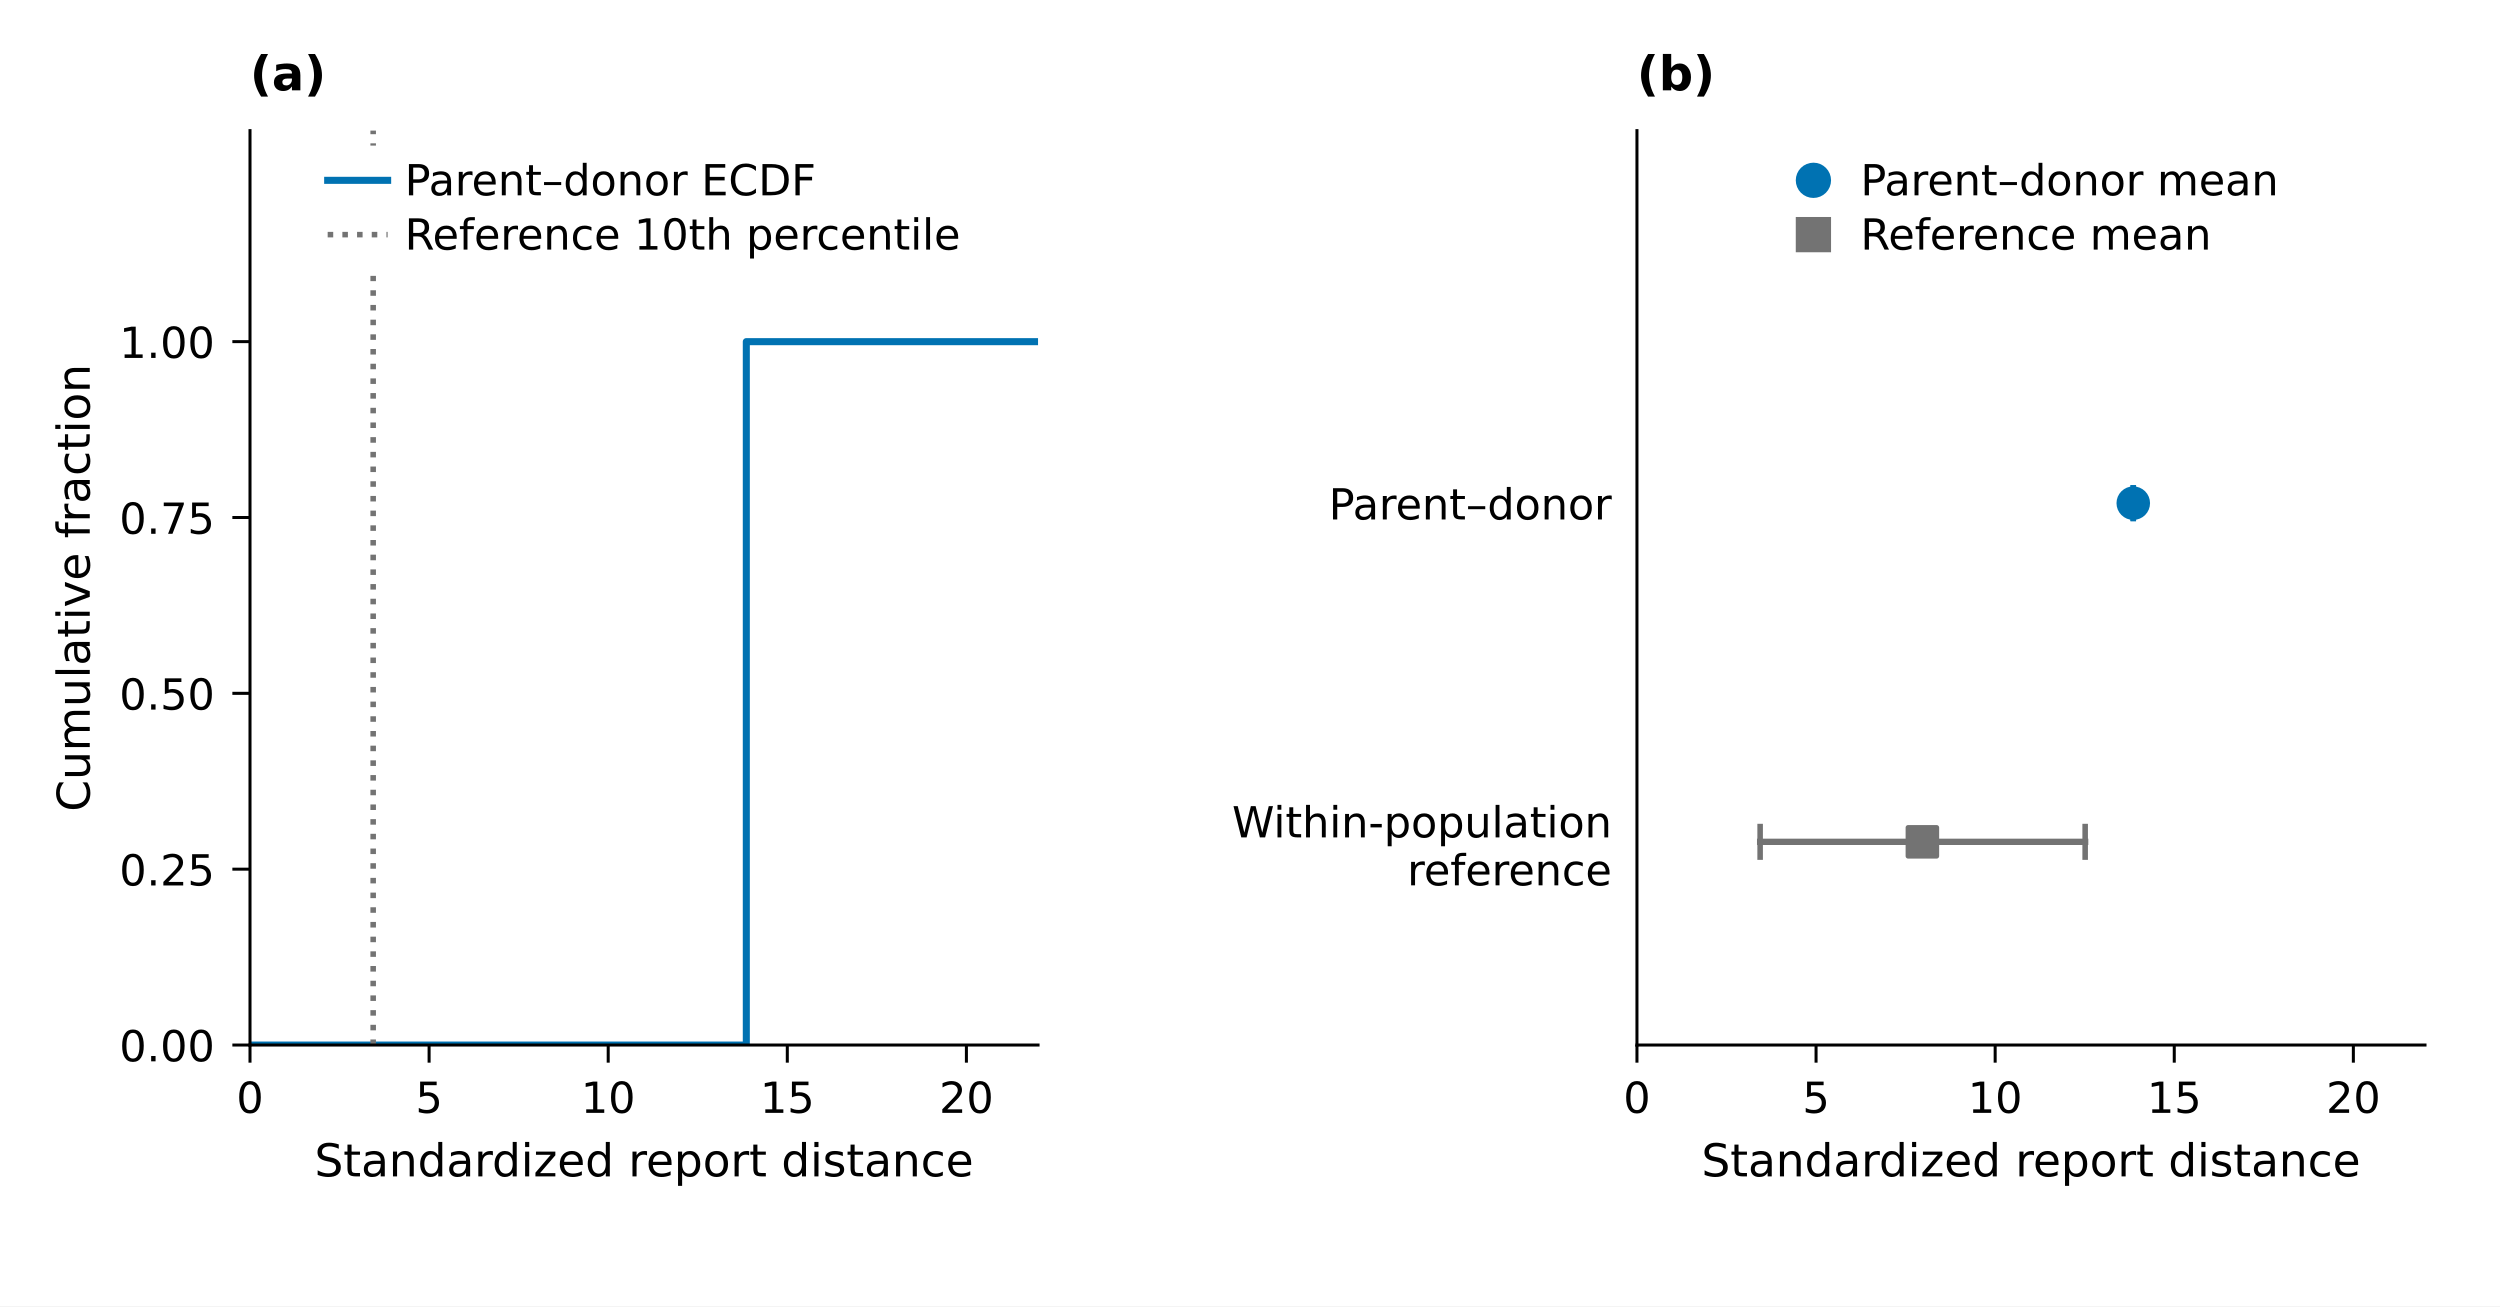
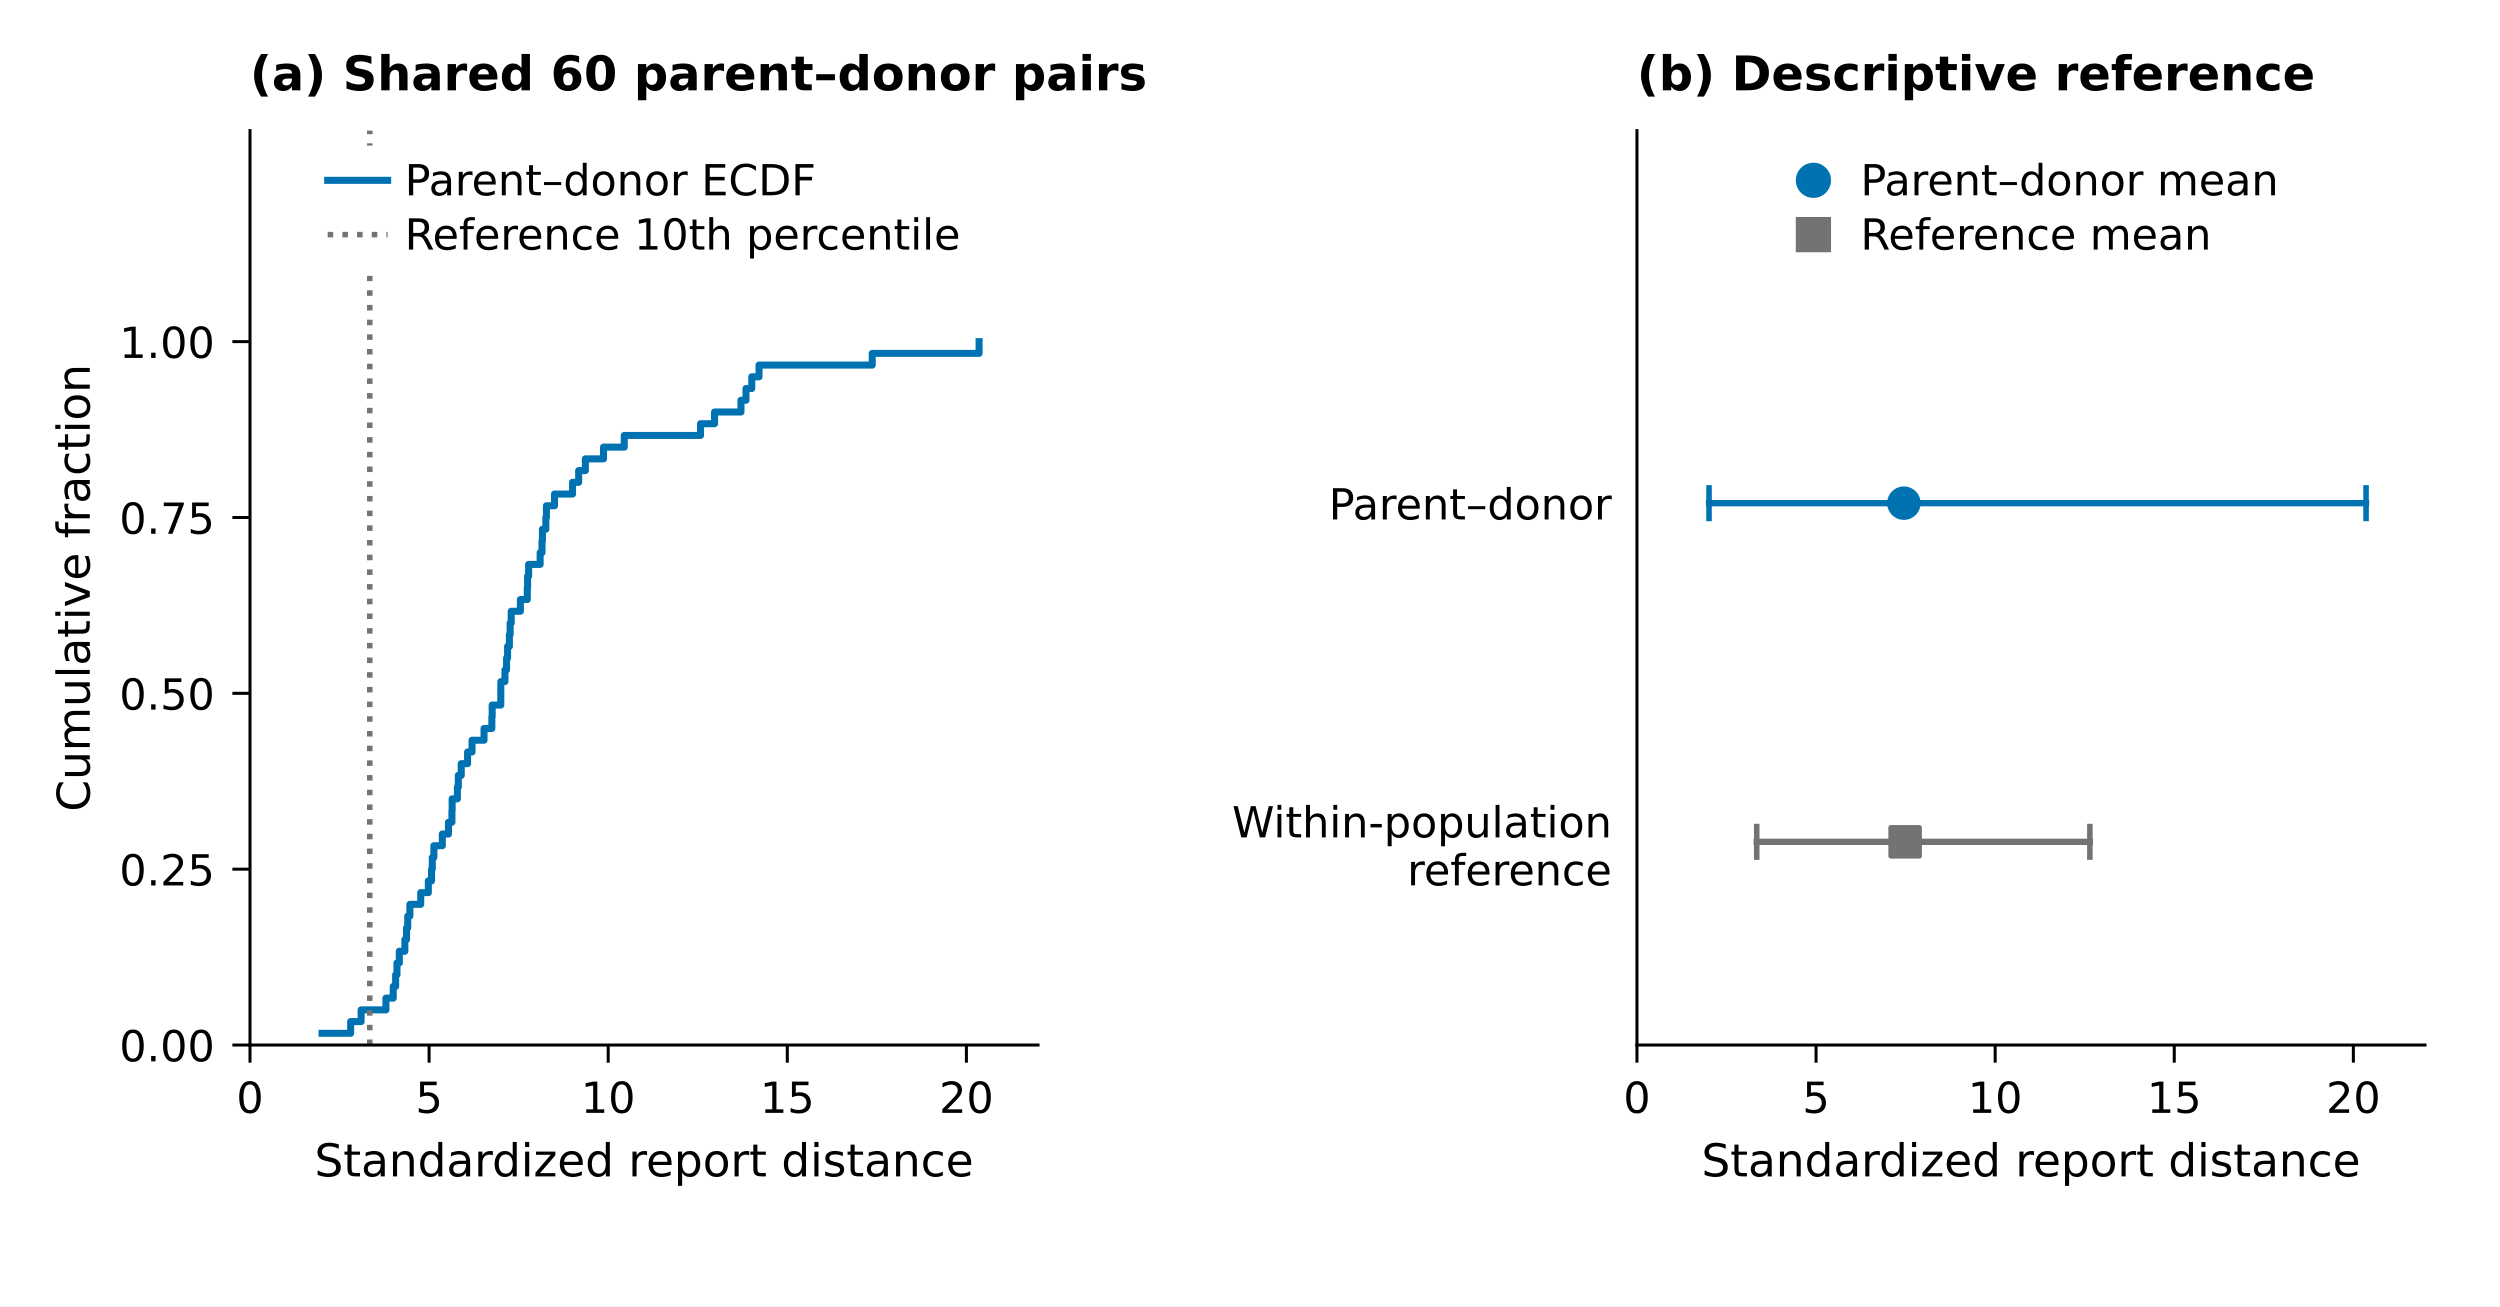
<svg xmlns="http://www.w3.org/2000/svg" xmlns:xlink="http://www.w3.org/1999/xlink" width="496.063pt" height="259.2pt" viewBox="0 0 496.063 259.2" version="1.1">
  <defs>
    <style type="text/css">*{stroke-linejoin: round; stroke-linecap: butt}</style>
  </defs>
  <g id="figure_1">
    <g id="patch_1">
      <path d="M 0 259.2  L 496.063 259.2  L 496.063 0  L 0 0  z " style="fill: #ffffff" />
    </g>
    <g id="axes_1">
      <g id="patch_2">
        <path d="M 49.606 207.36  L 205.974 207.36  L 205.974 25.92  L 49.606 25.92  z " style="fill: #ffffff" />
      </g>
      <g id="matplotlib.axis_1">
        <g id="xtick_1">
          <g id="line2d_1">
            <defs>
-               <path id="meaa3d83e90" d="M 0 0  L 0 3.5  " style="stroke: #000000; stroke-width: 0.6" />
+               <path id="ma431411345" d="M 0 0  L 0 3.5  " style="stroke: #000000; stroke-width: 0.6" />
            </defs>
            <g>
-               <use xlink:href="#meaa3d83e90" x="49.606" y="207.36" style="stroke: #000000; stroke-width: 0.6" />
+               <use xlink:href="#ma431411345" x="49.606" y="207.36" style="stroke: #000000; stroke-width: 0.6" />
            </g>
          </g>
          <g id="text_1">
            <text style="font-size: 8.5px; font-family: 'DejaVu Sans'; text-anchor: middle" x="49.606" y="220.819" transform="rotate(-0 49.6063 220.8187)">0</text>
          </g>
        </g>
        <g id="xtick_2">
          <g id="line2d_2">
            <g>
-               <use xlink:href="#meaa3d83e90" x="85.144" y="207.36" style="stroke: #000000; stroke-width: 0.6" />
+               <use xlink:href="#ma431411345" x="85.144" y="207.36" style="stroke: #000000; stroke-width: 0.6" />
            </g>
          </g>
          <g id="text_2">
            <text style="font-size: 8.5px; font-family: 'DejaVu Sans'; text-anchor: middle" x="85.144" y="220.819" transform="rotate(-0 85.14441 220.8187)">5</text>
          </g>
        </g>
        <g id="xtick_3">
          <g id="line2d_3">
            <g>
-               <use xlink:href="#meaa3d83e90" x="120.683" y="207.36" style="stroke: #000000; stroke-width: 0.6" />
+               <use xlink:href="#ma431411345" x="120.683" y="207.36" style="stroke: #000000; stroke-width: 0.6" />
            </g>
          </g>
          <g id="text_3">
            <text style="font-size: 8.5px; font-family: 'DejaVu Sans'; text-anchor: middle" x="120.683" y="220.819" transform="rotate(-0 120.6825 220.8187)">10</text>
          </g>
        </g>
        <g id="xtick_4">
          <g id="line2d_4">
            <g>
-               <use xlink:href="#meaa3d83e90" x="156.221" y="207.36" style="stroke: #000000; stroke-width: 0.6" />
+               <use xlink:href="#ma431411345" x="156.221" y="207.36" style="stroke: #000000; stroke-width: 0.6" />
            </g>
          </g>
          <g id="text_4">
            <text style="font-size: 8.5px; font-family: 'DejaVu Sans'; text-anchor: middle" x="156.221" y="220.819" transform="rotate(-0 156.2206 220.8187)">15</text>
          </g>
        </g>
        <g id="xtick_5">
          <g id="line2d_5">
            <g>
-               <use xlink:href="#meaa3d83e90" x="191.759" y="207.36" style="stroke: #000000; stroke-width: 0.6" />
+               <use xlink:href="#ma431411345" x="191.759" y="207.36" style="stroke: #000000; stroke-width: 0.6" />
            </g>
          </g>
          <g id="text_5">
            <text style="font-size: 8.5px; font-family: 'DejaVu Sans'; text-anchor: middle" x="191.759" y="220.819" transform="rotate(-0 191.7587 220.8187)">20</text>
          </g>
        </g>
        <g id="text_6">
          <text style="font-size: 9px; font-family: 'DejaVu Sans'; text-anchor: middle" x="127.79" y="233.425" transform="rotate(-0 127.7901 233.425)">Standardized report distance</text>
        </g>
      </g>
      <g id="matplotlib.axis_2">
        <g id="ytick_1">
          <g id="line2d_6">
            <defs>
-               <path id="m74db91d3d7" d="M 0 0  L -3.5 0  " style="stroke: #000000; stroke-width: 0.6" />
+               <path id="m2340366557" d="M 0 0  L -3.5 0  " style="stroke: #000000; stroke-width: 0.6" />
            </defs>
            <g>
-               <use xlink:href="#m74db91d3d7" x="49.606" y="207.36" style="stroke: #000000; stroke-width: 0.6" />
+               <use xlink:href="#m2340366557" x="49.606" y="207.36" style="stroke: #000000; stroke-width: 0.6" />
            </g>
          </g>
          <g id="text_7">
            <text style="font-size: 8.5px; font-family: 'DejaVu Sans'; text-anchor: end" x="42.606" y="210.589" transform="rotate(-0 42.6063 210.5893)">0.00</text>
          </g>
        </g>
        <g id="ytick_2">
          <g id="line2d_7">
            <g>
-               <use xlink:href="#m74db91d3d7" x="49.606" y="172.468" style="stroke: #000000; stroke-width: 0.6" />
+               <use xlink:href="#m2340366557" x="49.606" y="172.468" style="stroke: #000000; stroke-width: 0.6" />
            </g>
          </g>
          <g id="text_8">
            <text style="font-size: 8.5px; font-family: 'DejaVu Sans'; text-anchor: end" x="42.606" y="175.697" transform="rotate(-0 42.6063 175.697)">0.25</text>
          </g>
        </g>
        <g id="ytick_3">
          <g id="line2d_8">
            <g>
-               <use xlink:href="#m74db91d3d7" x="49.606" y="137.575" style="stroke: #000000; stroke-width: 0.6" />
+               <use xlink:href="#m2340366557" x="49.606" y="137.575" style="stroke: #000000; stroke-width: 0.6" />
            </g>
          </g>
          <g id="text_9">
            <text style="font-size: 8.5px; font-family: 'DejaVu Sans'; text-anchor: end" x="42.606" y="140.805" transform="rotate(-0 42.6063 140.8047)">0.50</text>
          </g>
        </g>
        <g id="ytick_4">
          <g id="line2d_9">
            <g>
-               <use xlink:href="#m74db91d3d7" x="49.606" y="102.683" style="stroke: #000000; stroke-width: 0.6" />
+               <use xlink:href="#m2340366557" x="49.606" y="102.683" style="stroke: #000000; stroke-width: 0.6" />
            </g>
          </g>
          <g id="text_10">
            <text style="font-size: 8.5px; font-family: 'DejaVu Sans'; text-anchor: end" x="42.606" y="105.912" transform="rotate(-0 42.6063 105.9124)">0.75</text>
          </g>
        </g>
        <g id="ytick_5">
          <g id="line2d_10">
            <g>
-               <use xlink:href="#m74db91d3d7" x="49.606" y="67.791" style="stroke: #000000; stroke-width: 0.6" />
+               <use xlink:href="#m2340366557" x="49.606" y="67.791" style="stroke: #000000; stroke-width: 0.6" />
            </g>
          </g>
          <g id="text_11">
            <text style="font-size: 8.5px; font-family: 'DejaVu Sans'; text-anchor: end" x="42.606" y="71.02" transform="rotate(-0 42.6063 71.02011)">1.00</text>
          </g>
        </g>
        <g id="text_12">
          <text style="font-size: 9px; font-family: 'DejaVu Sans'; text-anchor: middle" x="17.809" y="116.64" transform="rotate(-90 17.8088 116.64)">Cumulative fraction</text>
        </g>
      </g>
      <g id="line2d_11">
-         <path d="M 49.606 207.36  L 148.087 207.36  L 148.087 67.791  L 205.974 67.791  L 205.974 67.791  " clip-path="url(#p07bc00d16a)" style="fill: none; stroke: #0072b2; stroke-width: 1.4; stroke-linecap: square" />
+         <path d="M 63.909 205.034  L 69.581 205.034  L 69.581 202.708  L 71.655 202.708  L 71.655 200.382  L 76.58 200.382  L 76.58 198.055  L 78.026 198.055  L 78.026 195.729  L 78.502 195.729  L 78.502 193.403  L 78.772 193.403  L 78.772 191.077  L 79.233 191.077  L 79.233 188.751  L 80.333 188.751  L 80.333 186.425  L 80.667 186.425  L 80.667 184.098  L 80.908 184.098  L 80.908 181.772  L 81.332 181.772  L 81.332 179.446  L 83.478 179.446  L 83.478 177.12  L 84.99 177.12  L 84.99 174.794  L 85.626 174.794  L 85.626 172.468  L 85.779 172.468  L 85.779 170.142  L 86.093 170.142  L 86.093 167.815  L 87.768 167.815  L 87.768 165.489  L 88.99 165.489  L 88.99 163.163  L 89.673 163.163  L 89.673 160.837  L 89.715 160.837  L 89.715 158.511  L 90.759 158.511  L 90.759 156.185  L 90.939 156.185  L 90.939 153.858  L 91.523 153.858  L 91.523 151.532  L 92.779 151.532  L 92.779 149.206  L 93.665 149.206  L 93.665 146.88  L 96.045 146.88  L 96.045 144.554  L 97.596 144.554  L 97.596 142.228  L 97.659 142.228  L 97.659 139.902  L 99.366 139.902  L 99.366 137.575  L 99.378 137.575  L 99.378 135.249  L 100.193 135.249  L 100.193 132.923  L 100.51 132.923  L 100.51 130.597  L 100.717 130.597  L 100.717 128.271  L 101.075 128.271  L 101.075 125.945  L 101.223 125.945  L 101.223 123.618  L 101.439 123.618  L 101.439 121.292  L 103.257 121.292  L 103.257 118.966  L 104.628 118.966  L 104.628 116.64  L 104.687 116.64  L 104.687 114.314  L 104.894 114.314  L 104.894 111.988  L 107.178 111.988  L 107.178 109.662  L 107.547 109.662  L 107.547 107.335  L 107.632 107.335  L 107.632 105.009  L 108.307 105.009  L 108.307 102.683  L 108.422 102.683  L 108.422 100.357  L 110.028 100.357  L 110.028 98.031  L 113.605 98.031  L 113.605 95.705  L 114.822 95.705  L 114.822 93.378  L 116.15 93.378  L 116.15 91.052  L 119.75 91.052  L 119.75 88.726  L 123.87 88.726  L 123.87 86.4  L 139 86.4  L 139 84.074  L 141.786 84.074  L 141.786 81.748  L 147.025 81.748  L 147.025 79.422  L 148.024 79.422  L 148.024 77.095  L 149.166 77.095  L 149.166 74.769  L 150.608 74.769  L 150.608 72.443  L 173.07 72.443  L 173.07 70.117  L 194.278 70.117  L 194.278 67.791  " clip-path="url(#p2037411fe3)" style="fill: none; stroke: #0072b2; stroke-width: 1.4; stroke-linecap: square" />
      </g>
      <g id="line2d_12">
-         <path d="M 74.048 207.36  L 74.048 25.92  " clip-path="url(#p07bc00d16a)" style="fill: none; stroke-dasharray: 1.1,1.815; stroke-dashoffset: 0; stroke: #737373; stroke-width: 1.1" />
+         <path d="M 73.373 207.36  L 73.373 25.92  " clip-path="url(#p2037411fe3)" style="fill: none; stroke-dasharray: 1.1,1.815; stroke-dashoffset: 0; stroke: #737373; stroke-width: 1.1" />
      </g>
      <g id="patch_3">
        <path d="M 49.606 207.36  L 49.606 25.92  " style="fill: none; stroke: #000000; stroke-width: 0.6; stroke-linejoin: miter; stroke-linecap: square" />
      </g>
      <g id="patch_4">
        <path d="M 49.606 207.36  L 205.974 207.36  " style="fill: none; stroke: #000000; stroke-width: 0.6; stroke-linejoin: miter; stroke-linecap: square" />
      </g>
      <g id="text_13">
-         <text style="font-weight: 700; font-size: 9.5px; font-family: 'DejaVu Sans'; text-anchor: start" x="49.606" y="17.92" transform="rotate(-0 49.6063 17.92)">(a)</text>
+         <text style="font-weight: 700; font-size: 9.5px; font-family: 'DejaVu Sans'; text-anchor: start" x="49.606" y="17.92" transform="rotate(-0 49.6063 17.92)">(a) Shared 60 parent–donor pairs</text>
      </g>
      <g id="legend_1">
        <g id="patch_5">
          <path d="M 63.318 54.698  L 192.262 54.698  Q 193.962 54.698 193.962 52.998  L 193.962 30.595  Q 193.962 28.895 192.262 28.895  L 63.318 28.895  Q 61.618 28.895 61.618 30.595  L 61.618 52.998  Q 61.618 54.698 63.318 54.698  z " style="fill: #ffffff" />
        </g>
        <g id="line2d_13">
          <path d="M 65.018 35.779  L 70.968 35.779  L 76.918 35.779  " style="fill: none; stroke: #0072b2; stroke-width: 1.4; stroke-linecap: square" />
        </g>
        <g id="text_14">
          <text style="font-size: 8.5px; font-family: 'DejaVu Sans'; text-anchor: start" x="80.318" y="38.754" transform="rotate(-0 80.3183 38.75367)">Parent–donor ECDF</text>
        </g>
        <g id="line2d_14">
          <path d="M 65.018 46.555  L 70.968 46.555  L 76.918 46.555  " style="fill: none; stroke-dasharray: 1.1,1.815; stroke-dashoffset: 0; stroke: #737373; stroke-width: 1.1" />
        </g>
        <g id="text_15">
          <text style="font-size: 8.5px; font-family: 'DejaVu Sans'; text-anchor: start" x="80.318" y="49.53" transform="rotate(-0 80.3183 49.53008)">Reference 10th percentile</text>
        </g>
      </g>
    </g>
    <g id="axes_2">
      <g id="patch_6">
        <path d="M 324.813 207.36  L 481.181 207.36  L 481.181 25.92  L 324.813 25.92  z " style="fill: #ffffff" />
      </g>
      <g id="matplotlib.axis_3">
        <g id="xtick_6">
          <g id="line2d_15">
            <g>
-               <use xlink:href="#meaa3d83e90" x="324.813" y="207.36" style="stroke: #000000; stroke-width: 0.6" />
+               <use xlink:href="#ma431411345" x="324.813" y="207.36" style="stroke: #000000; stroke-width: 0.6" />
            </g>
          </g>
          <g id="text_16">
            <text style="font-size: 8.5px; font-family: 'DejaVu Sans'; text-anchor: middle" x="324.813" y="220.819" transform="rotate(-0 324.8134 220.8187)">0</text>
          </g>
        </g>
        <g id="xtick_7">
          <g id="line2d_16">
            <g>
-               <use xlink:href="#meaa3d83e90" x="360.352" y="207.36" style="stroke: #000000; stroke-width: 0.6" />
+               <use xlink:href="#ma431411345" x="360.352" y="207.36" style="stroke: #000000; stroke-width: 0.6" />
            </g>
          </g>
          <g id="text_17">
            <text style="font-size: 8.5px; font-family: 'DejaVu Sans'; text-anchor: middle" x="360.352" y="220.819" transform="rotate(-0 360.3515 220.8187)">5</text>
          </g>
        </g>
        <g id="xtick_8">
          <g id="line2d_17">
            <g>
-               <use xlink:href="#meaa3d83e90" x="395.89" y="207.36" style="stroke: #000000; stroke-width: 0.6" />
+               <use xlink:href="#ma431411345" x="395.89" y="207.36" style="stroke: #000000; stroke-width: 0.6" />
            </g>
          </g>
          <g id="text_18">
            <text style="font-size: 8.5px; font-family: 'DejaVu Sans'; text-anchor: middle" x="395.89" y="220.819" transform="rotate(-0 395.8896 220.8187)">10</text>
          </g>
        </g>
        <g id="xtick_9">
          <g id="line2d_18">
            <g>
-               <use xlink:href="#meaa3d83e90" x="431.428" y="207.36" style="stroke: #000000; stroke-width: 0.6" />
+               <use xlink:href="#ma431411345" x="431.428" y="207.36" style="stroke: #000000; stroke-width: 0.6" />
            </g>
          </g>
          <g id="text_19">
            <text style="font-size: 8.5px; font-family: 'DejaVu Sans'; text-anchor: middle" x="431.428" y="220.819" transform="rotate(-0 431.4277 220.8187)">15</text>
          </g>
        </g>
        <g id="xtick_10">
          <g id="line2d_19">
            <g>
-               <use xlink:href="#meaa3d83e90" x="466.966" y="207.36" style="stroke: #000000; stroke-width: 0.6" />
+               <use xlink:href="#ma431411345" x="466.966" y="207.36" style="stroke: #000000; stroke-width: 0.6" />
            </g>
          </g>
          <g id="text_20">
            <text style="font-size: 8.5px; font-family: 'DejaVu Sans'; text-anchor: middle" x="466.966" y="220.819" transform="rotate(-0 466.9659 220.8187)">20</text>
          </g>
        </g>
        <g id="text_21">
          <text style="font-size: 9px; font-family: 'DejaVu Sans'; text-anchor: middle" x="402.997" y="233.425" transform="rotate(-0 402.9973 233.425)">Standardized report distance</text>
        </g>
      </g>
      <g id="matplotlib.axis_4">
        <g id="ytick_6">
          <g id="line2d_20" />
          <g id="text_22">
            <text style="font-size: 8.5px; font-family: 'DejaVu Sans'" transform="translate(244.4729 166.1561)">Within-population</text>
            <text style="font-size: 8.5px; font-family: 'DejaVu Sans'" transform="translate(279.2339 175.6743)">reference</text>
          </g>
        </g>
        <g id="ytick_7">
          <g id="line2d_21" />
          <g id="text_23">
            <text style="font-size: 8.5px; font-family: 'DejaVu Sans'; text-anchor: end" x="319.813" y="103.069" transform="rotate(-0 319.8134 103.0693)">Parent–donor</text>
          </g>
        </g>
      </g>
      <g id="line2d_22">
-         <path d="M 423.294 99.84  L 423.294 99.84  " clip-path="url(#p607033ae28)" style="fill: none; stroke: #0072b2; stroke-width: 1.25; stroke-linecap: square" />
+         <path d="M 339.116 99.84  L 469.485 99.84  " clip-path="url(#pa9f36760a7)" style="fill: none; stroke: #0072b2; stroke-width: 1.25; stroke-linecap: square" />
      </g>
      <g id="line2d_23">
-         <path d="M 423.294 102.864  L 423.294 96.816  " clip-path="url(#p607033ae28)" style="fill: none; stroke: #0072b2; stroke-width: 1.1; stroke-linecap: square" />
+         <path d="M 339.116 102.864  L 339.116 96.816  " clip-path="url(#pa9f36760a7)" style="fill: none; stroke: #0072b2; stroke-width: 1.1; stroke-linecap: square" />
      </g>
      <g id="line2d_24">
-         <path d="M 423.294 102.864  L 423.294 96.816  " clip-path="url(#p607033ae28)" style="fill: none; stroke: #0072b2; stroke-width: 1.1; stroke-linecap: square" />
+         <path d="M 469.485 102.864  L 469.485 96.816  " clip-path="url(#pa9f36760a7)" style="fill: none; stroke: #0072b2; stroke-width: 1.1; stroke-linecap: square" />
      </g>
      <g id="line2d_25">
-         <path d="M 349.255 167.04  L 413.748 167.04  " clip-path="url(#p607033ae28)" style="fill: none; stroke: #737373; stroke-width: 1.25; stroke-linecap: square" />
+         <path d="M 348.58 167.04  L 414.682 167.04  " clip-path="url(#pa9f36760a7)" style="fill: none; stroke: #737373; stroke-width: 1.25; stroke-linecap: square" />
      </g>
      <g id="line2d_26">
-         <path d="M 349.255 170.064  L 349.255 164.016  " clip-path="url(#p607033ae28)" style="fill: none; stroke: #737373; stroke-width: 1.1; stroke-linecap: square" />
+         <path d="M 348.58 170.064  L 348.58 164.016  " clip-path="url(#pa9f36760a7)" style="fill: none; stroke: #737373; stroke-width: 1.1; stroke-linecap: square" />
      </g>
      <g id="line2d_27">
-         <path d="M 413.748 170.064  L 413.748 164.016  " clip-path="url(#p607033ae28)" style="fill: none; stroke: #737373; stroke-width: 1.1; stroke-linecap: square" />
+         <path d="M 414.682 170.064  L 414.682 164.016  " clip-path="url(#pa9f36760a7)" style="fill: none; stroke: #737373; stroke-width: 1.1; stroke-linecap: square" />
      </g>
      <g id="patch_7">
        <path d="M 324.813 207.36  L 324.813 25.92  " style="fill: none; stroke: #000000; stroke-width: 0.6; stroke-linejoin: miter; stroke-linecap: square" />
      </g>
      <g id="patch_8">
        <path d="M 324.813 207.36  L 481.181 207.36  " style="fill: none; stroke: #000000; stroke-width: 0.6; stroke-linejoin: miter; stroke-linecap: square" />
      </g>
      <g id="PathCollection_1">
        <defs>
-           <path id="mb2f42f0d97" d="M 0 2.828  C 0.75 2.828 1.47 2.53 2 2  C 2.53 1.47 2.828 0.75 2.828 0  C 2.828 -0.75 2.53 -1.47 2 -2  C 1.47 -2.53 0.75 -2.828 0 -2.828  C -0.75 -2.828 -1.47 -2.53 -2 -2  C -2.53 -1.47 -2.828 -0.75 -2.828 0  C -2.828 0.75 -2.53 1.47 -2 2  C -1.47 2.53 -0.75 2.828 0 2.828  z " style="stroke: #0072b2" />
+           <path id="m31f221d4f5" d="M 0 2.828  C 0.75 2.828 1.47 2.53 2 2  C 2.53 1.47 2.828 0.75 2.828 0  C 2.828 -0.75 2.53 -1.47 2 -2  C 1.47 -2.53 0.75 -2.828 0 -2.828  C -0.75 -2.828 -1.47 -2.53 -2 -2  C -2.53 -1.47 -2.828 -0.75 -2.828 0  C -2.828 0.75 -2.53 1.47 -2 2  C -1.47 2.53 -0.75 2.828 0 2.828  z " style="stroke: #0072b2" />
        </defs>
-         <g clip-path="url(#p607033ae28)">
-           <use xlink:href="#mb2f42f0d97" x="423.294" y="99.84" style="fill: #0072b2; stroke: #0072b2" />
+         <g clip-path="url(#pa9f36760a7)">
+           <use xlink:href="#m31f221d4f5" x="377.777" y="99.84" style="fill: #0072b2; stroke: #0072b2" />
        </g>
      </g>
      <g id="PathCollection_2">
        <defs>
-           <path id="mcd9f1c0683" d="M -2.828 2.828  L 2.828 2.828  L 2.828 -2.828  L -2.828 -2.828  z " style="stroke: #737373" />
+           <path id="m5efe210d92" d="M -2.828 2.828  L 2.828 2.828  L 2.828 -2.828  L -2.828 -2.828  z " style="stroke: #737373" />
        </defs>
-         <g clip-path="url(#p607033ae28)">
-           <use xlink:href="#mcd9f1c0683" x="381.448" y="167.04" style="fill: #737373; stroke: #737373" />
+         <g clip-path="url(#pa9f36760a7)">
+           <use xlink:href="#m5efe210d92" x="378.027" y="167.04" style="fill: #737373; stroke: #737373" />
        </g>
      </g>
      <g id="text_24">
-         <text style="font-weight: 700; font-size: 9.5px; font-family: 'DejaVu Sans'; text-anchor: start" x="324.813" y="17.92" transform="rotate(-0 324.8134 17.92)">(b)</text>
+         <text style="font-weight: 700; font-size: 9.5px; font-family: 'DejaVu Sans'; text-anchor: start" x="324.813" y="17.92" transform="rotate(-0 324.8134 17.92)">(b) Descriptive reference</text>
      </g>
      <g id="legend_2">
        <g id="patch_9">
          <path d="M 352.177 54.698  L 453.817 54.698  Q 455.517 54.698 455.517 52.998  L 455.517 30.595  Q 455.517 28.895 453.817 28.895  L 352.177 28.895  Q 350.477 28.895 350.477 30.595  L 350.477 52.998  Q 350.477 54.698 352.177 54.698  z " style="fill: #ffffff" />
        </g>
        <g id="line2d_28">
          <defs>
-             <path id="mcf193f22da" d="M 0 3  C 0.796 3 1.559 2.684 2.121 2.121  C 2.684 1.559 3 0.796 3 0  C 3 -0.796 2.684 -1.559 2.121 -2.121  C 1.559 -2.684 0.796 -3 0 -3  C -0.796 -3 -1.559 -2.684 -2.121 -2.121  C -2.684 -1.559 -3 -0.796 -3 0  C -3 0.796 -2.684 1.559 -2.121 2.121  C -1.559 2.684 -0.796 3 0 3  z " style="stroke: #0072b2" />
+             <path id="m922f7b5691" d="M 0 3  C 0.796 3 1.559 2.684 2.121 2.121  C 2.684 1.559 3 0.796 3 0  C 3 -0.796 2.684 -1.559 2.121 -2.121  C 1.559 -2.684 0.796 -3 0 -3  C -0.796 -3 -1.559 -2.684 -2.121 -2.121  C -2.684 -1.559 -3 -0.796 -3 0  C -3 0.796 -2.684 1.559 -2.121 2.121  C -1.559 2.684 -0.796 3 0 3  z " style="stroke: #0072b2" />
          </defs>
          <g>
-             <use xlink:href="#mcf193f22da" x="359.827" y="35.779" style="fill: #0072b2; stroke: #0072b2" />
+             <use xlink:href="#m922f7b5691" x="359.827" y="35.779" style="fill: #0072b2; stroke: #0072b2" />
          </g>
        </g>
        <g id="text_25">
          <text style="font-size: 8.5px; font-family: 'DejaVu Sans'; text-anchor: start" x="369.177" y="38.754" transform="rotate(-0 369.1772 38.75367)">Parent–donor mean</text>
        </g>
        <g id="line2d_29">
          <defs>
-             <path id="m6d69397c73" d="M -3 3  L 3 3  L 3 -3  L -3 -3  z " style="stroke: #737373; stroke-linejoin: miter" />
+             <path id="md102ab6a0d" d="M -3 3  L 3 3  L 3 -3  L -3 -3  z " style="stroke: #737373; stroke-linejoin: miter" />
          </defs>
          <g>
-             <use xlink:href="#m6d69397c73" x="359.827" y="46.555" style="fill: #737373; stroke: #737373; stroke-linejoin: miter" />
+             <use xlink:href="#md102ab6a0d" x="359.827" y="46.555" style="fill: #737373; stroke: #737373; stroke-linejoin: miter" />
          </g>
        </g>
        <g id="text_26">
          <text style="font-size: 8.5px; font-family: 'DejaVu Sans'; text-anchor: start" x="369.177" y="49.53" transform="rotate(-0 369.1772 49.53008)">Reference mean</text>
        </g>
      </g>
    </g>
  </g>
  <defs>
-     <clipPath id="p07bc00d16a">
+     <clipPath id="p2037411fe3">
      <rect x="49.606" y="25.92" width="156.368" height="181.44" />
    </clipPath>
-     <clipPath id="p607033ae28">
+     <clipPath id="pa9f36760a7">
      <rect x="324.813" y="25.92" width="156.368" height="181.44" />
    </clipPath>
  </defs>
</svg>
